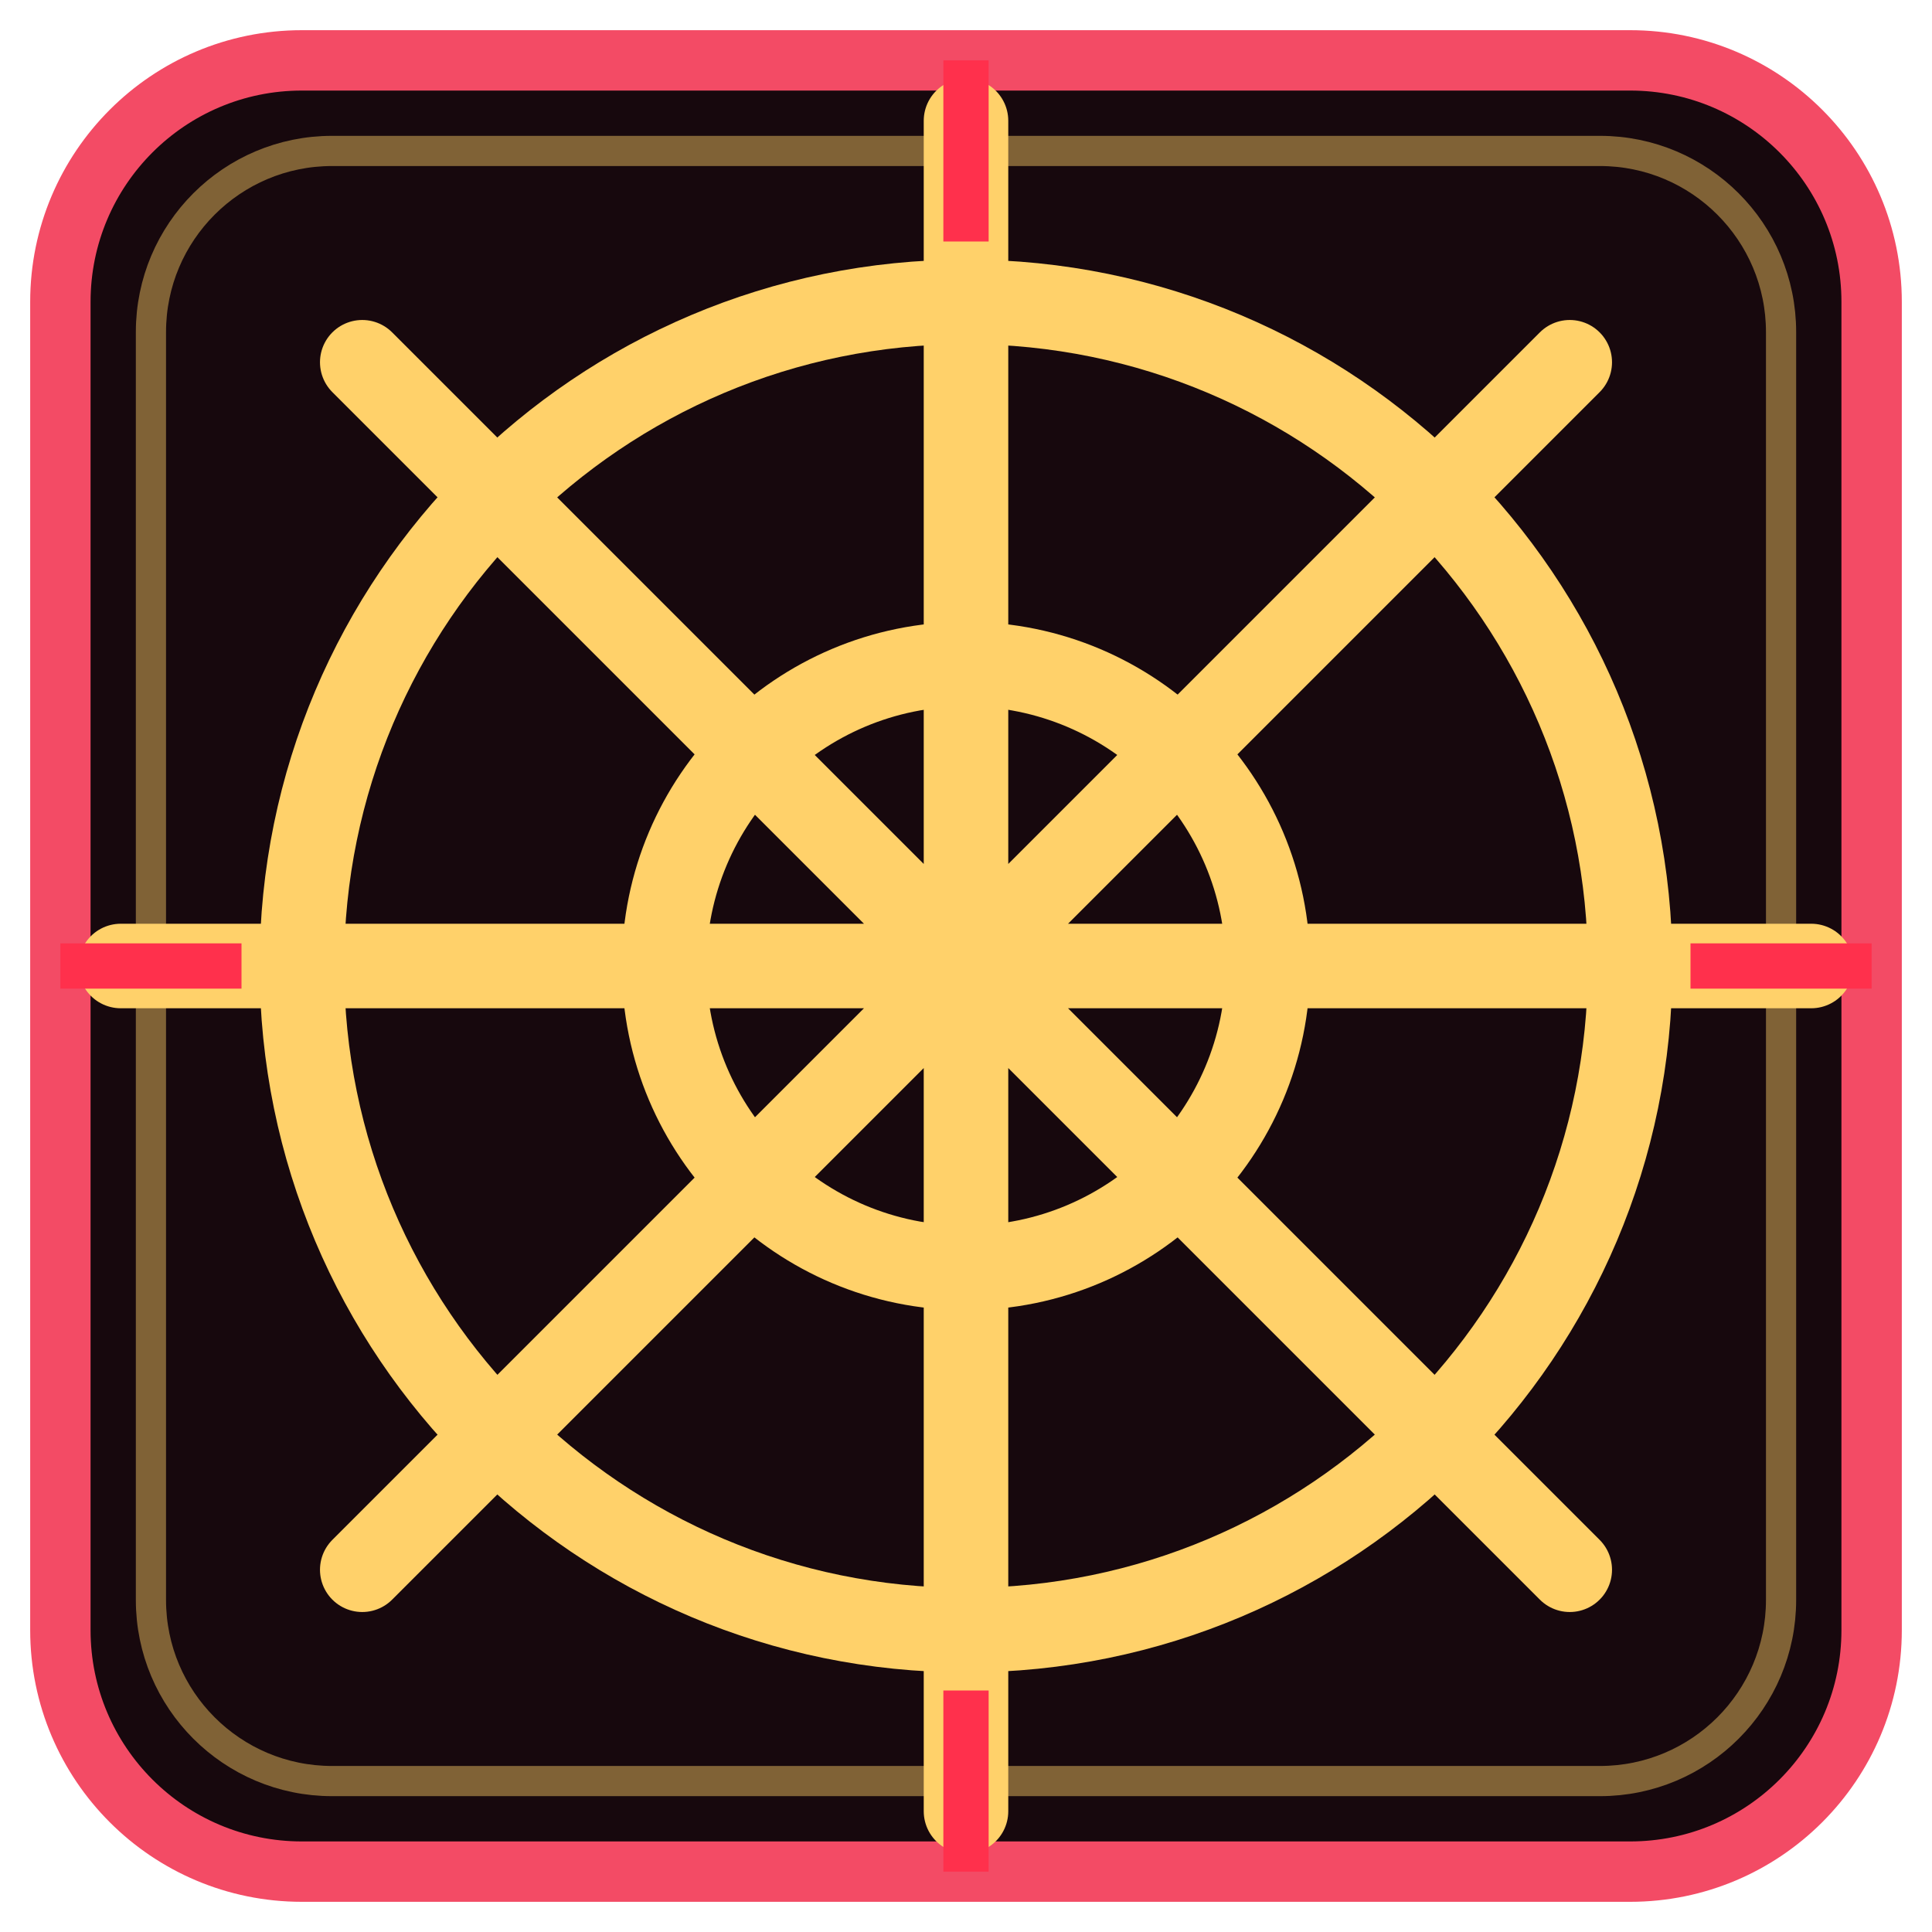
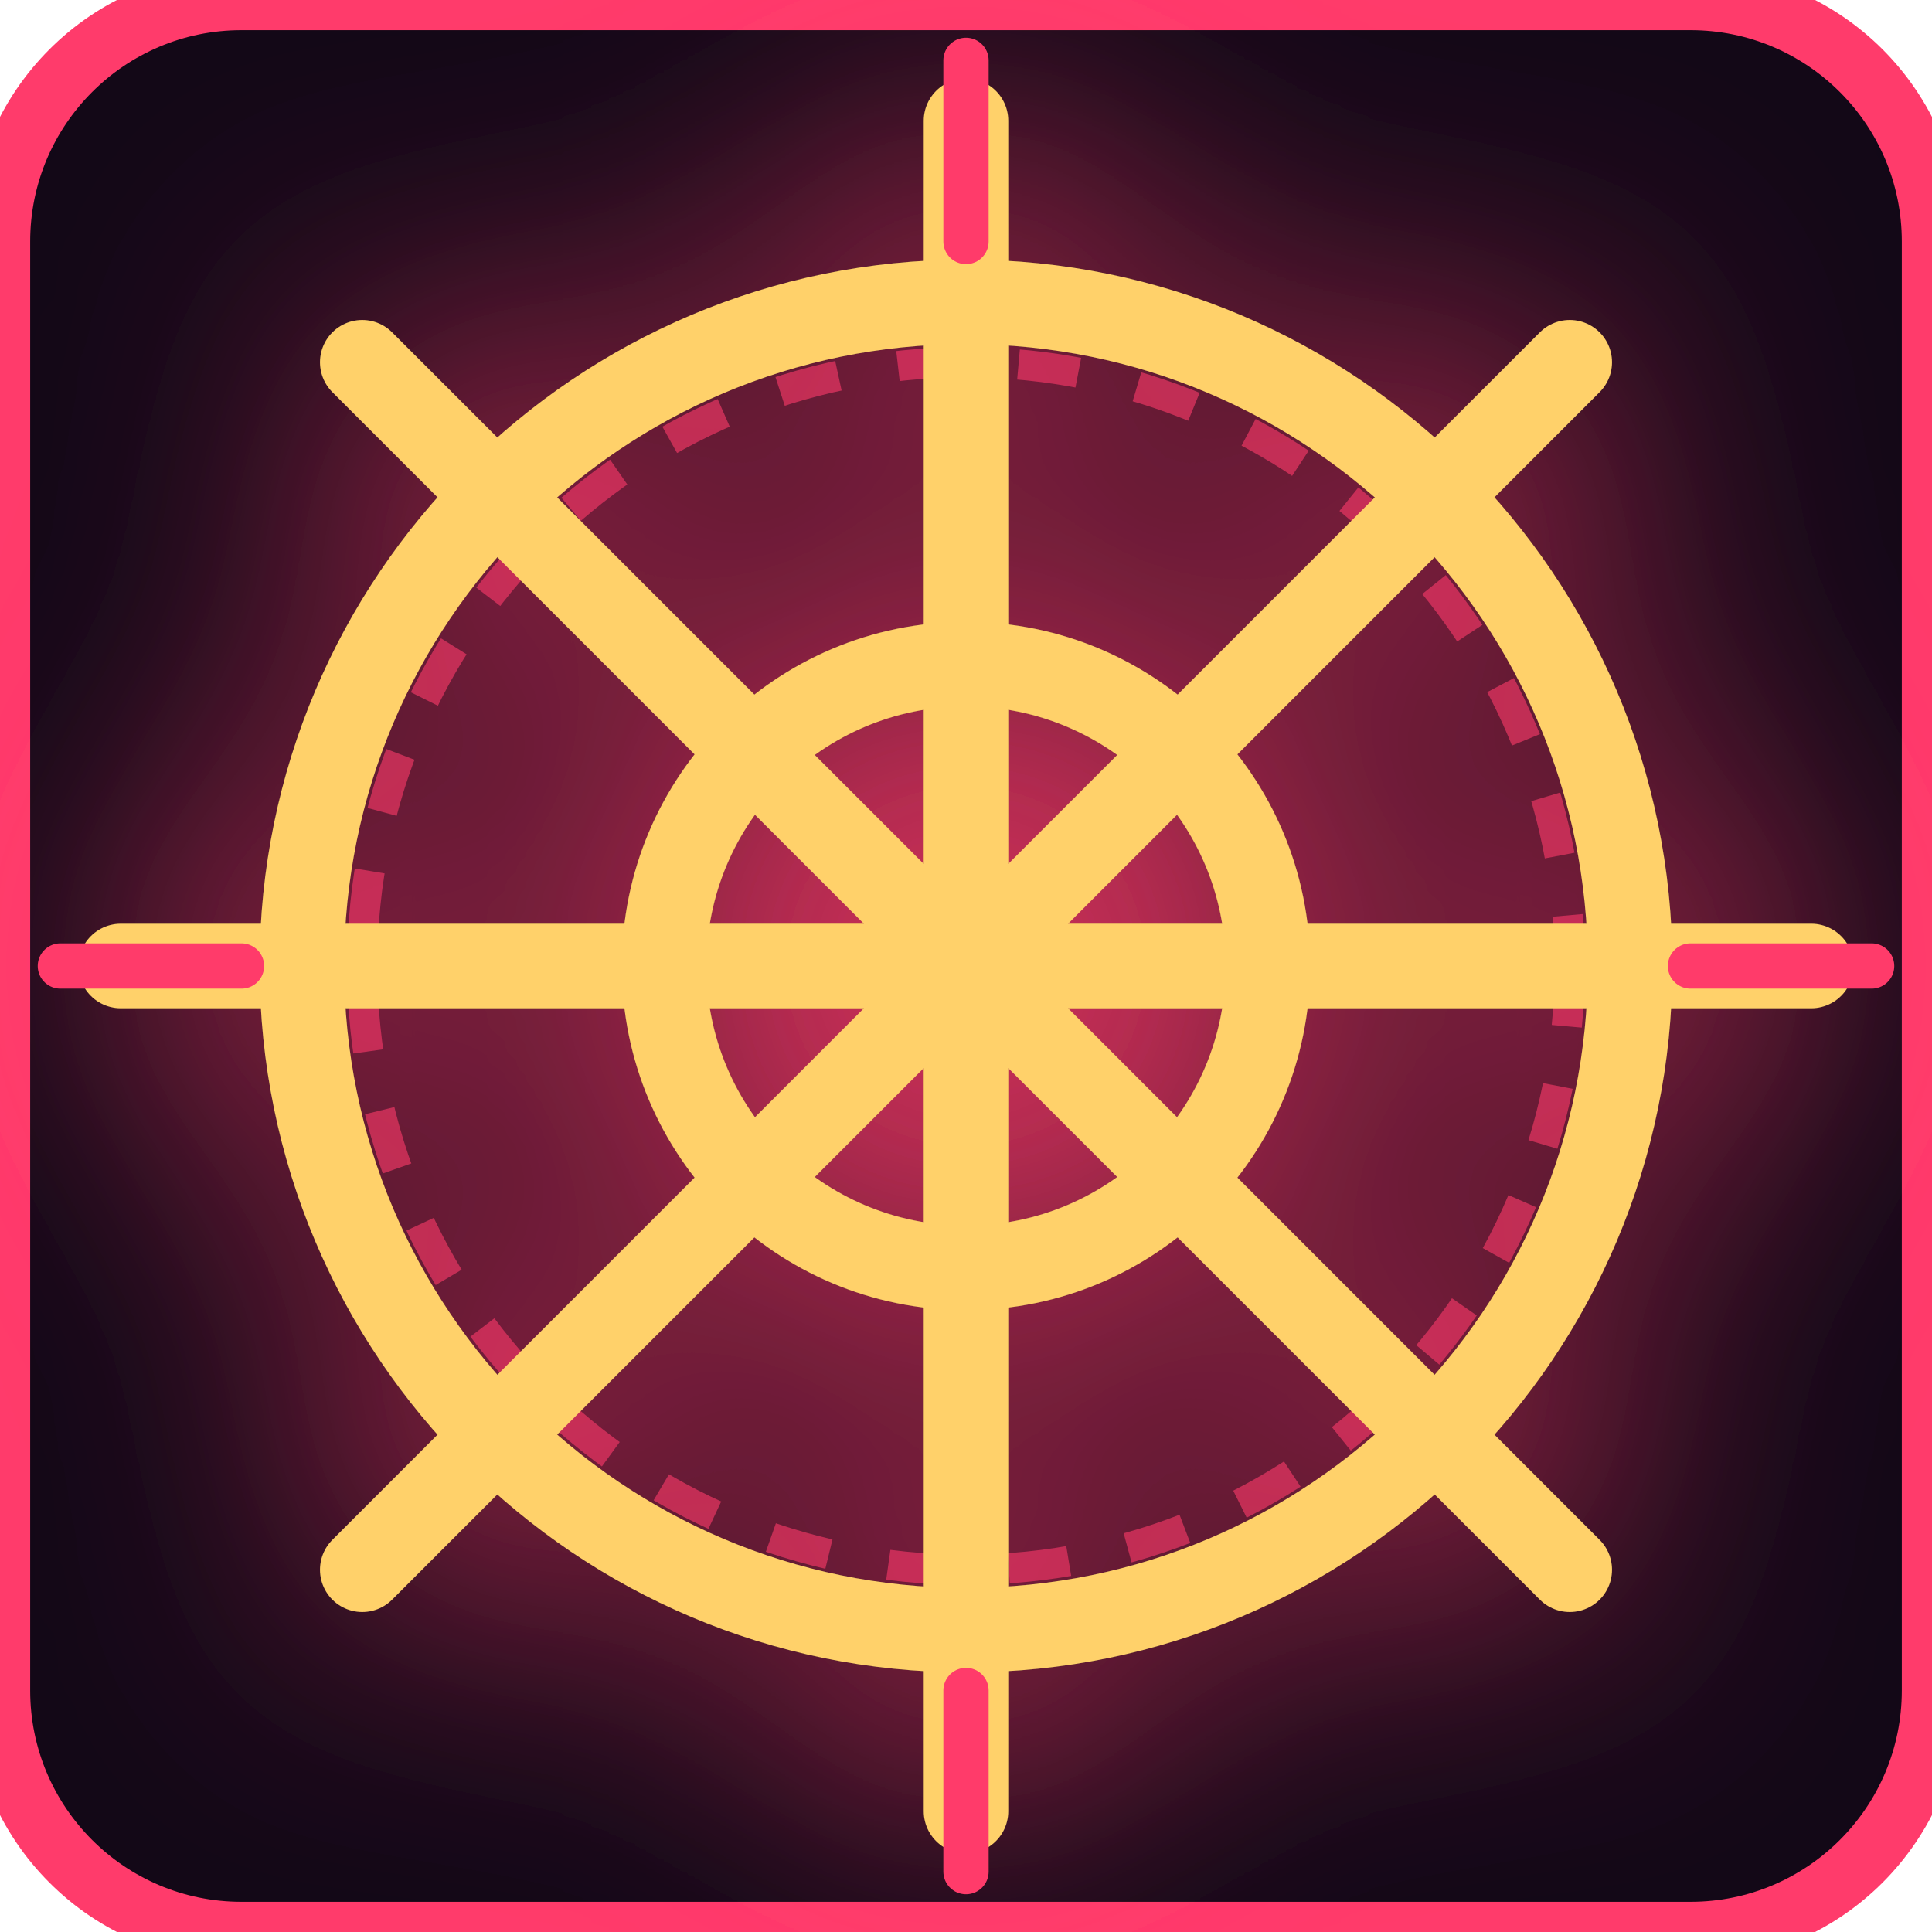
- <svg xmlns="http://www.w3.org/2000/svg" viewBox="0 0 64 64">
-   <rect x="2" y="2" width="60" height="60" rx="8" fill="#17080d" stroke="#f34b65" stroke-width="2" />
-   <rect x="5" y="5" width="54" height="54" rx="6" fill="none" stroke="#ffd16a" stroke-opacity=".45" />
-   <g fill="none" stroke="#ffd16a" stroke-width="2.8" stroke-linecap="round" stroke-linejoin="round">
-     <circle cx="32" cy="32" r="22" />
-     <circle cx="32" cy="32" r="10" />
-     <path d="M32 4V60 M4 32H60 M12 12L52 52 M52 12L12 52" />
+ <svg xmlns="http://www.w3.org/2000/svg" viewBox="0 0 128 128" width="128" height="128">
+   <rect width="128" height="128" rx="16" fill="#120817" stroke="#ff3b6b" stroke-width="4" />
+   <circle cx="64" cy="64" r="40" fill="none" stroke="#ff3b6b" stroke-width="2" stroke-dasharray="4,4" opacity="0.6" />
+   <g transform="scale(2)" fill="none" stroke="#ff3b6b" stroke-width="2.8" stroke-linecap="round" stroke-linejoin="round" filter="drop-shadow(0px 0px 5px #ff3b6b)">
+     <g fill="none" stroke="#ffd16a" stroke-width="2.8" stroke-linecap="round" stroke-linejoin="round">
+       <circle cx="32" cy="32" r="22" />
+       <circle cx="32" cy="32" r="10" />
+       <path d="M32 4V60 M4 32H60 M12 12L52 52 M52 12L12 52" />
+     </g>
+     <path d="M32 2V8 M32 56V62 M2 32H8 M56 32H62" stroke="#ff3b6b" stroke-width="1.5" />
  </g>
-   <path d="M32 2V8 M32 56V62 M2 32H8 M56 32H62" stroke="#ff304c" stroke-width="1.5" />
</svg>
